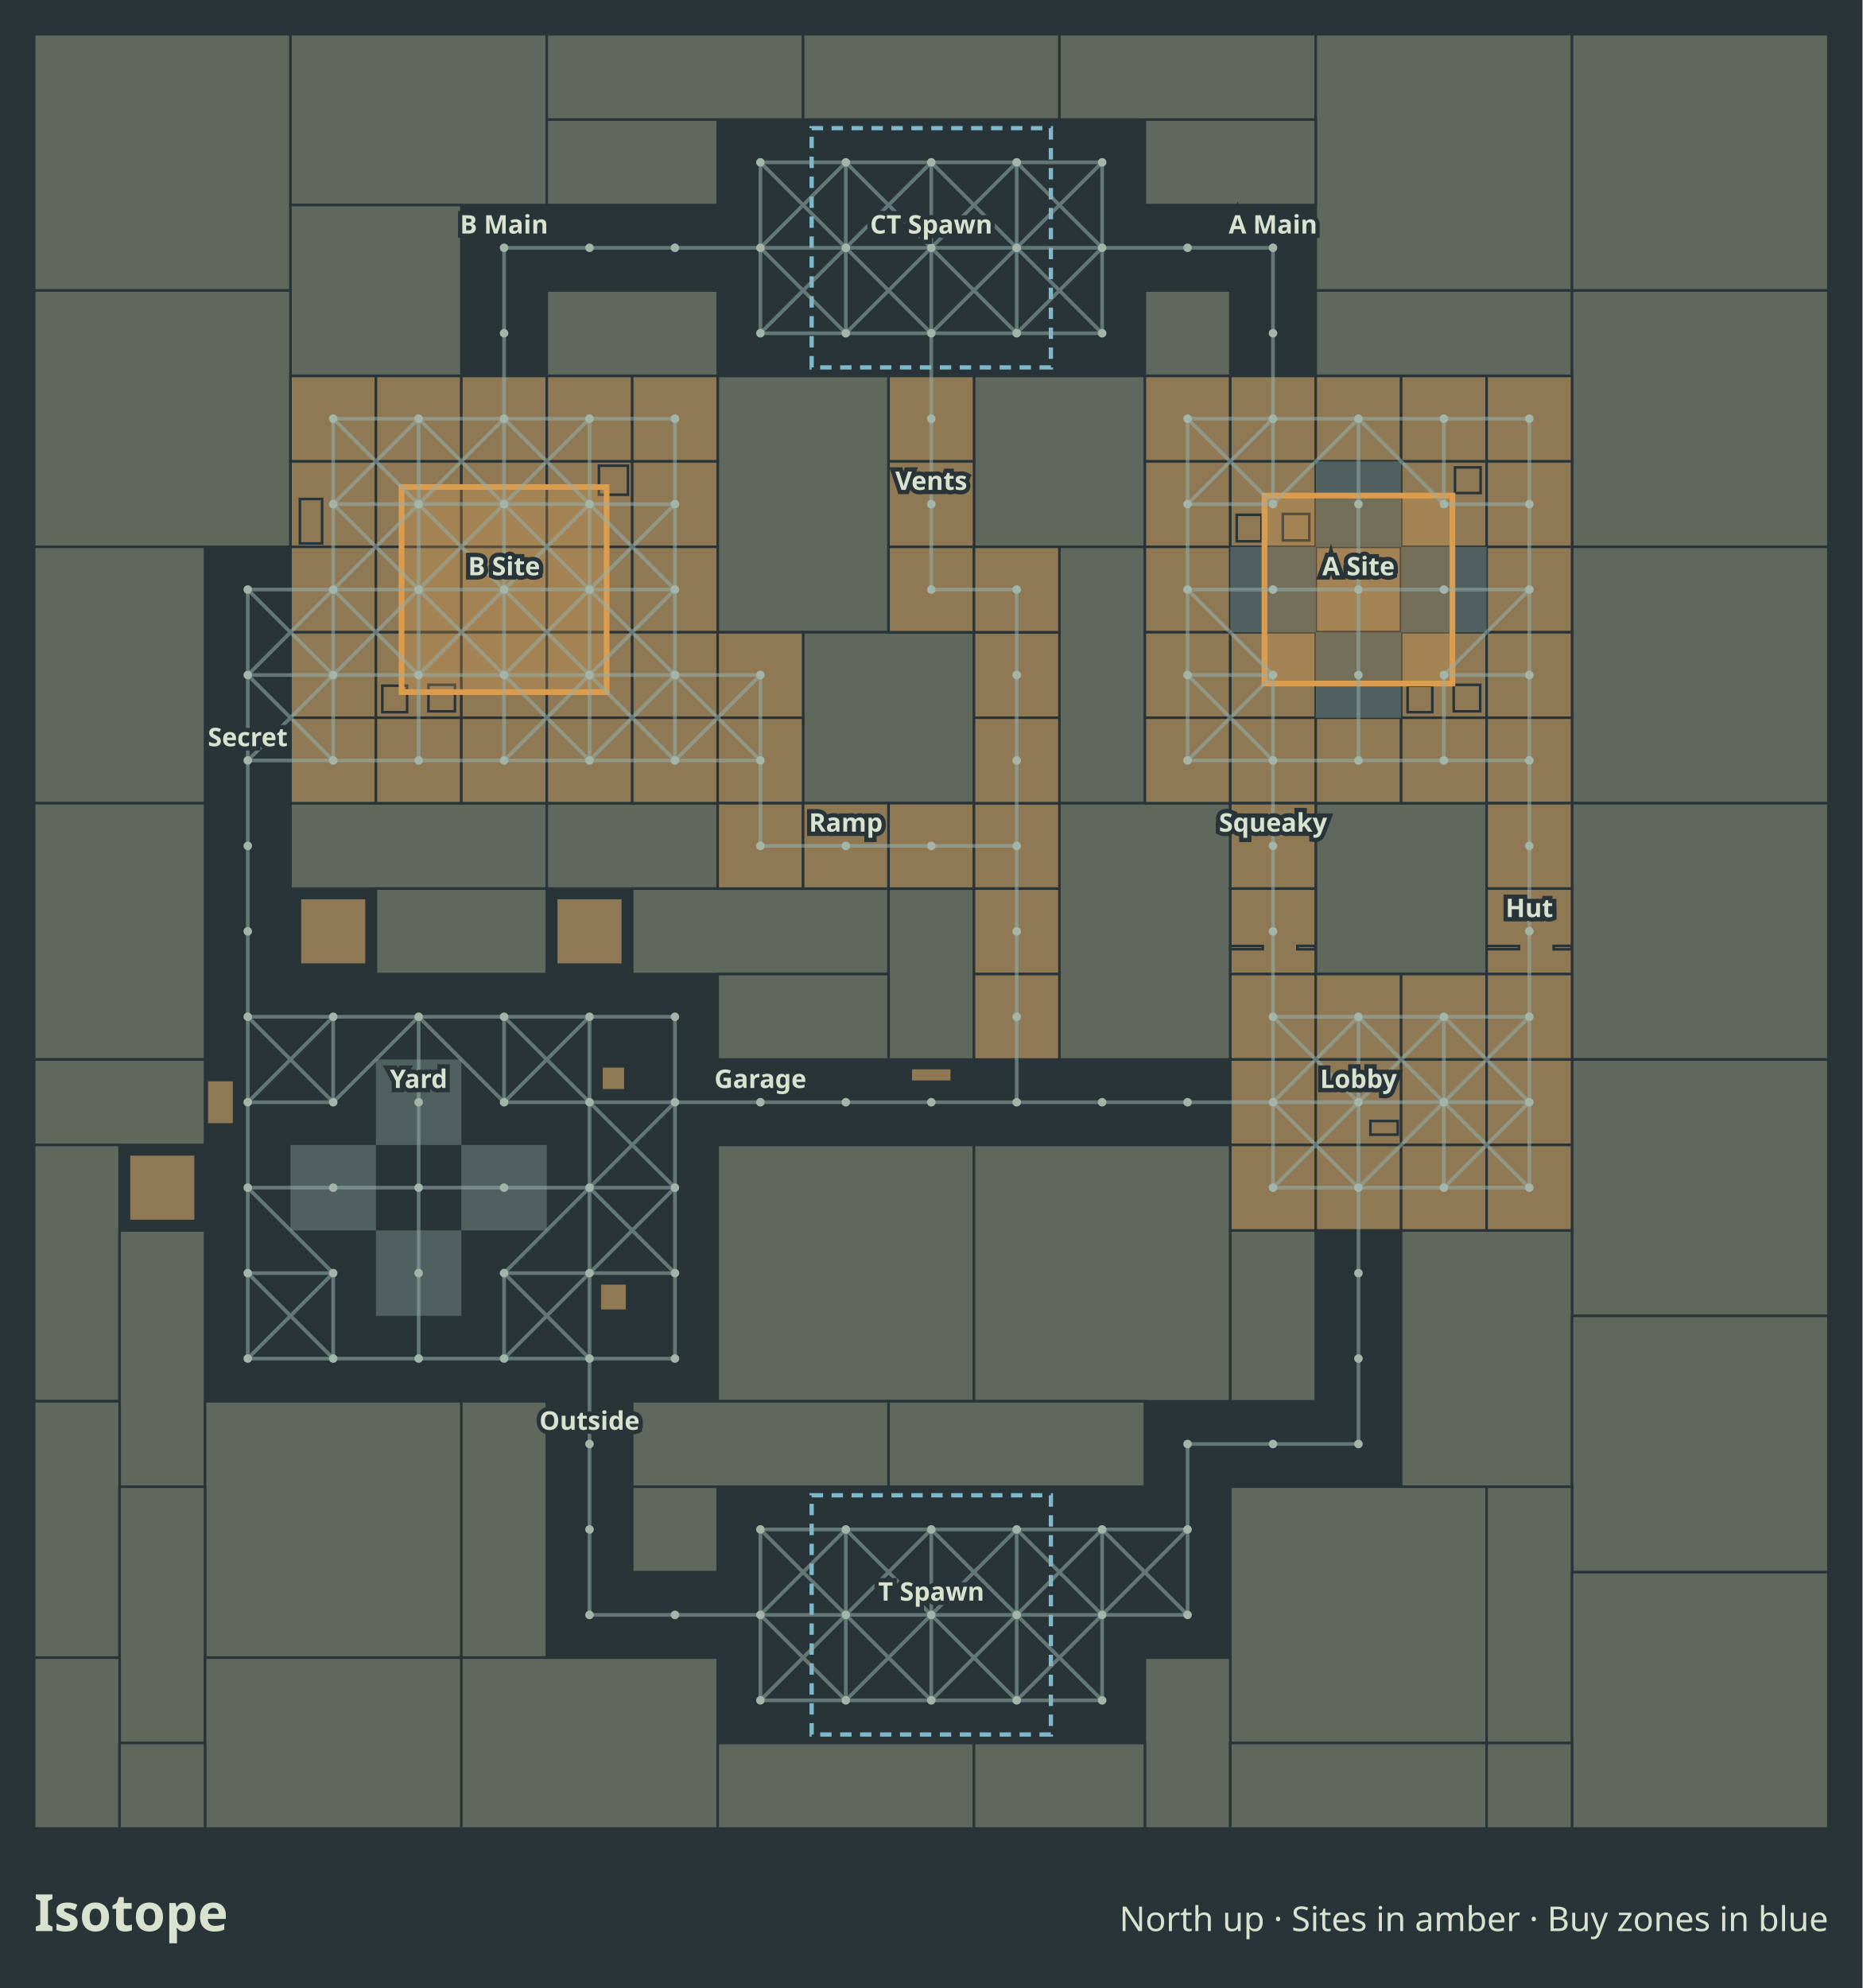
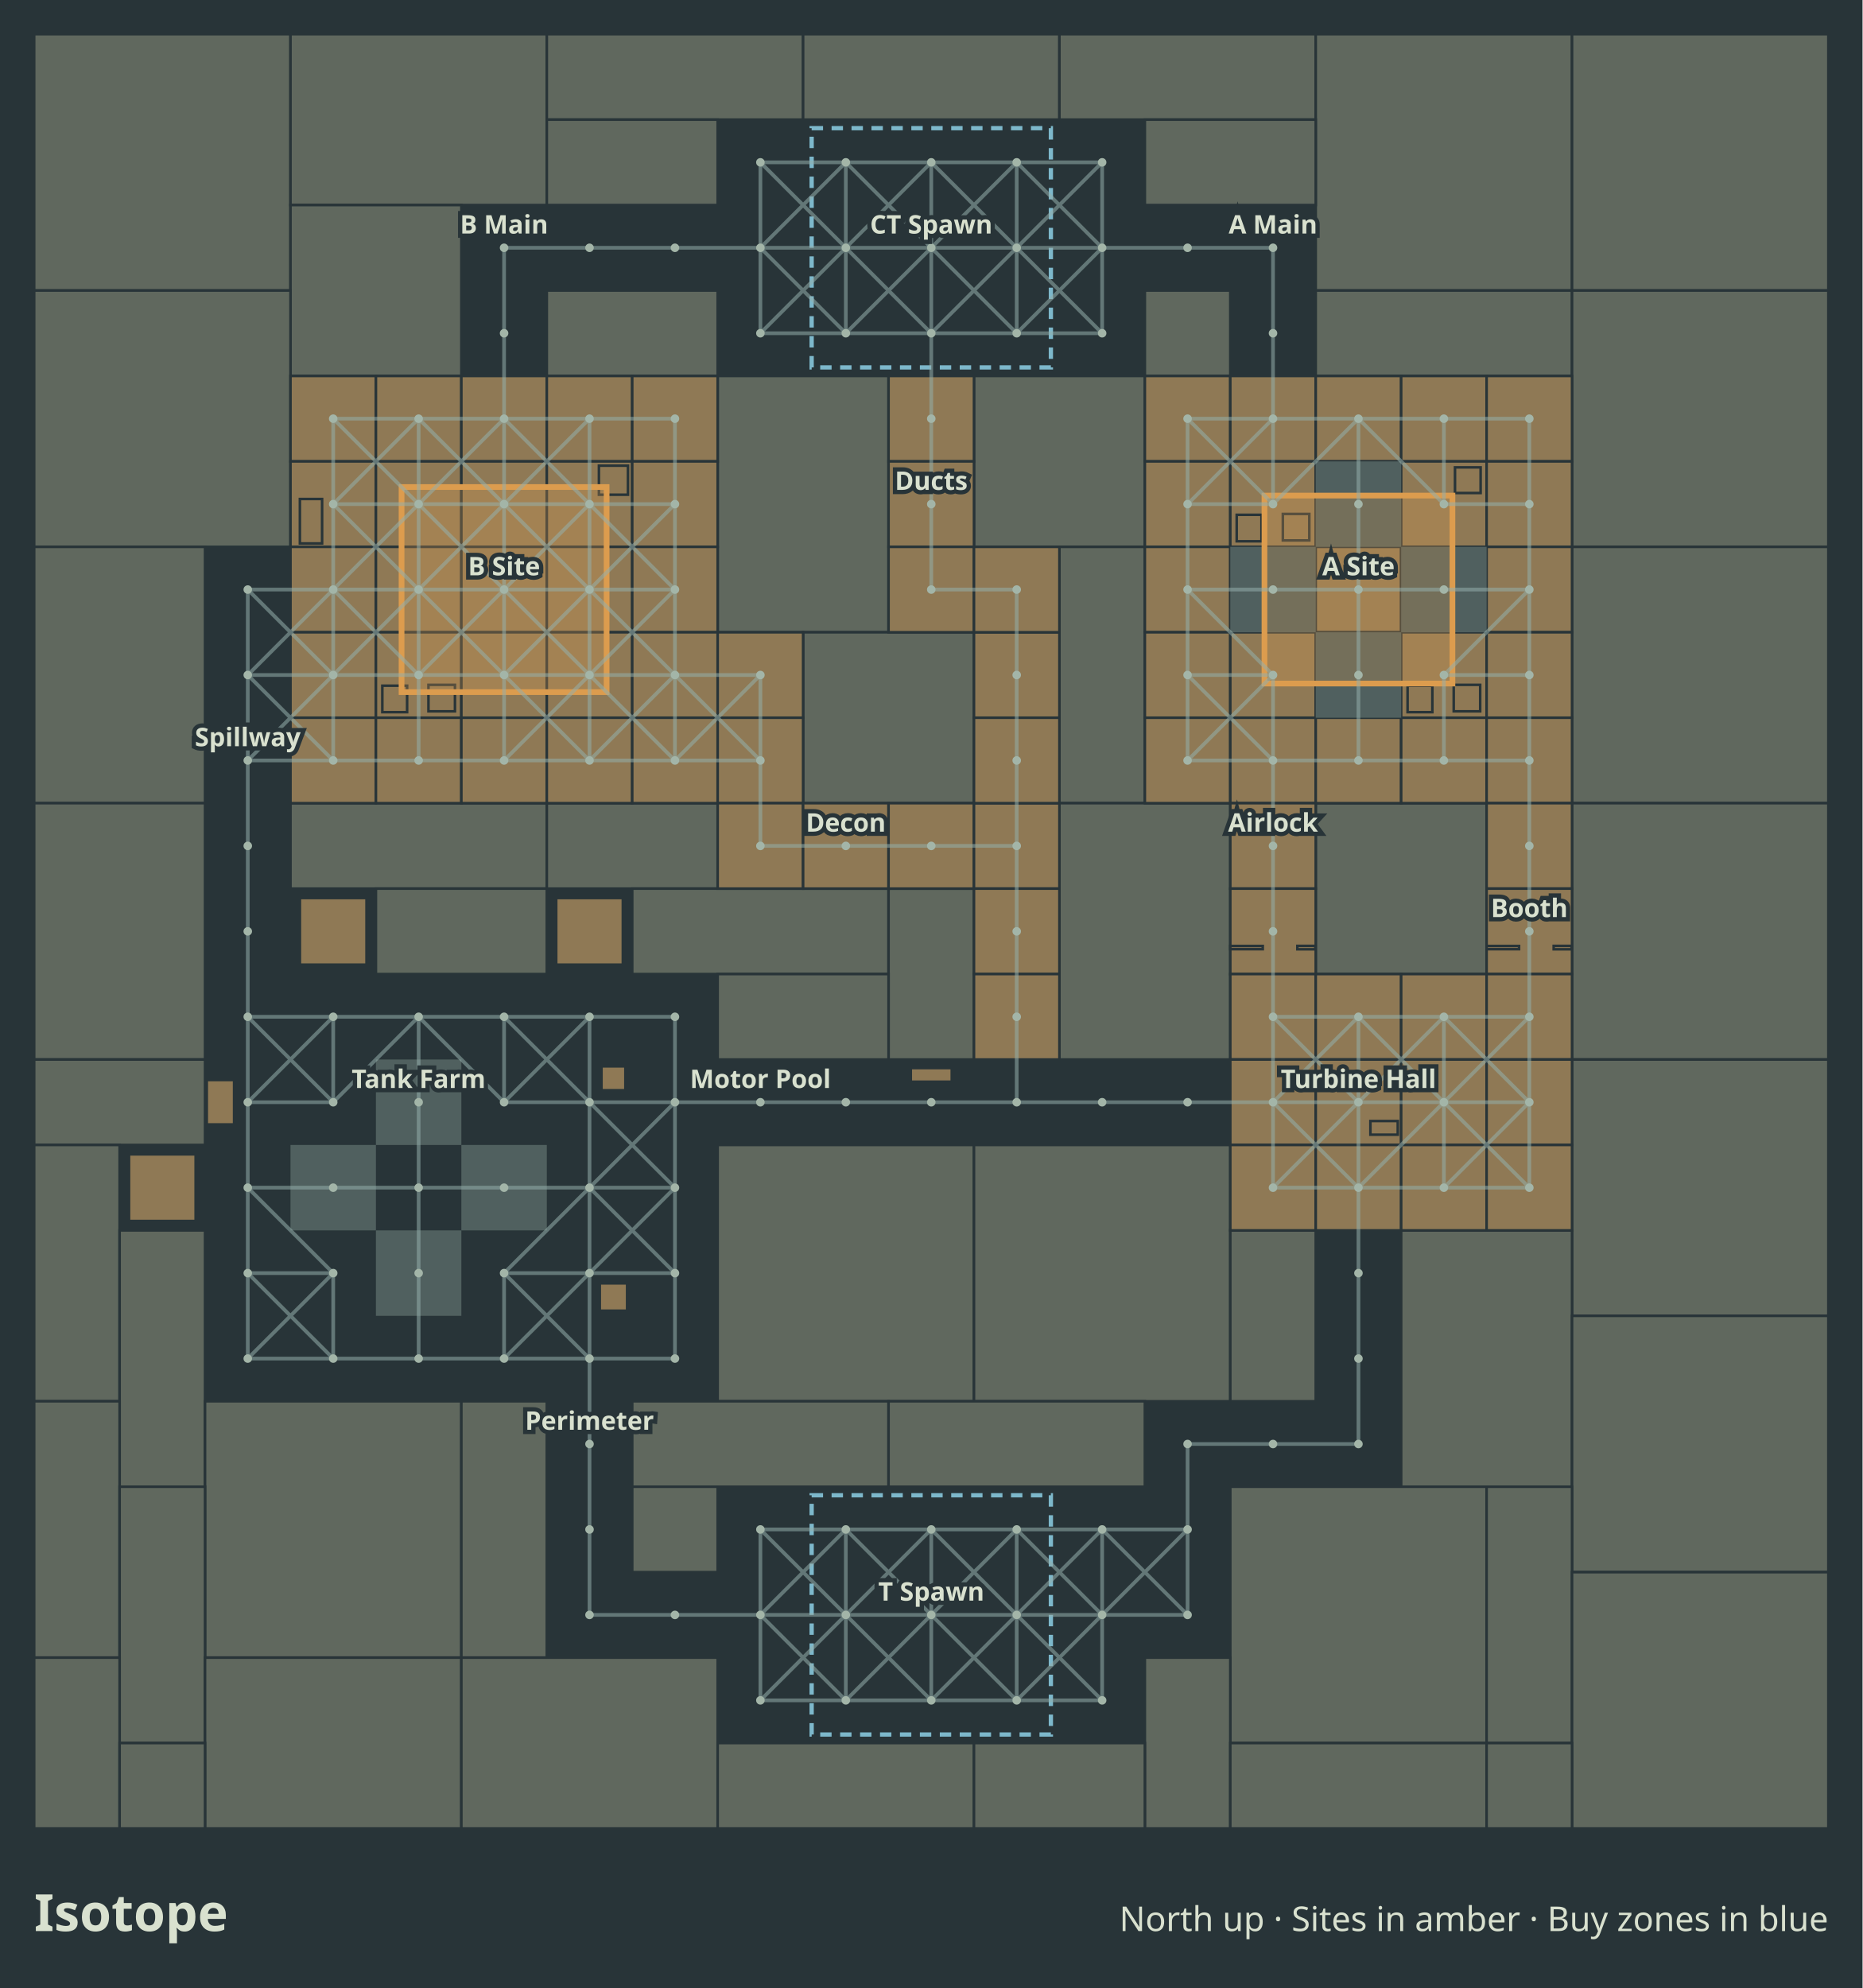
<svg xmlns="http://www.w3.org/2000/svg" viewBox="0 0 654 698" role="img" aria-labelledby="title">
  <rect width="100%" height="100%" fill="#283438" />
  <rect x="12" y="12" width="90" height="90" fill="#60685e" stroke="#283438" stroke-width=".9" />
  <rect x="102" y="12" width="90" height="60" fill="#60685e" stroke="#283438" stroke-width=".9" />
  <rect x="192" y="12" width="90" height="30" fill="#60685e" stroke="#283438" stroke-width=".9" />
  <rect x="282" y="12" width="90" height="30" fill="#60685e" stroke="#283438" stroke-width=".9" />
  <rect x="372" y="12" width="90" height="30" fill="#60685e" stroke="#283438" stroke-width=".9" />
  <rect x="462" y="12" width="90" height="90" fill="#60685e" stroke="#283438" stroke-width=".9" />
  <rect x="552" y="12" width="90" height="90" fill="#60685e" stroke="#283438" stroke-width=".9" />
  <rect x="192" y="42" width="60" height="30" fill="#60685e" stroke="#283438" stroke-width=".9" />
  <rect x="402" y="42" width="60" height="30" fill="#60685e" stroke="#283438" stroke-width=".9" />
  <rect x="102" y="72" width="60" height="60" fill="#60685e" stroke="#283438" stroke-width=".9" />
  <rect x="12" y="102" width="90" height="90" fill="#60685e" stroke="#283438" stroke-width=".9" />
  <rect x="192" y="102" width="60" height="30" fill="#60685e" stroke="#283438" stroke-width=".9" />
  <rect x="402" y="102" width="30" height="30" fill="#60685e" stroke="#283438" stroke-width=".9" />
  <rect x="462" y="102" width="90" height="30" fill="#60685e" stroke="#283438" stroke-width=".9" />
  <rect x="552" y="102" width="90" height="90" fill="#60685e" stroke="#283438" stroke-width=".9" />
  <rect x="252" y="132" width="60" height="90" fill="#60685e" stroke="#283438" stroke-width=".9" />
  <rect x="342" y="132" width="60" height="60" fill="#60685e" stroke="#283438" stroke-width=".9" />
  <rect x="12" y="192" width="60" height="90" fill="#60685e" stroke="#283438" stroke-width=".9" />
  <rect x="372" y="192" width="30" height="90" fill="#60685e" stroke="#283438" stroke-width=".9" />
  <rect x="552" y="192" width="90" height="90" fill="#60685e" stroke="#283438" stroke-width=".9" />
  <rect x="282" y="222" width="60" height="60" fill="#60685e" stroke="#283438" stroke-width=".9" />
  <rect x="12" y="282" width="60" height="90" fill="#60685e" stroke="#283438" stroke-width=".9" />
  <rect x="102" y="282" width="90" height="30" fill="#60685e" stroke="#283438" stroke-width=".9" />
  <rect x="192" y="282" width="60" height="30" fill="#60685e" stroke="#283438" stroke-width=".9" />
  <rect x="372" y="282" width="60" height="90" fill="#60685e" stroke="#283438" stroke-width=".9" />
  <rect x="462" y="282" width="60" height="60" fill="#60685e" stroke="#283438" stroke-width=".9" />
  <rect x="552" y="282" width="90" height="90" fill="#60685e" stroke="#283438" stroke-width=".9" />
  <rect x="132" y="312" width="60" height="30" fill="#60685e" stroke="#283438" stroke-width=".9" />
  <rect x="222" y="312" width="90" height="30" fill="#60685e" stroke="#283438" stroke-width=".9" />
  <rect x="312" y="312" width="30" height="60" fill="#60685e" stroke="#283438" stroke-width=".9" />
  <rect x="252" y="342" width="60" height="30" fill="#60685e" stroke="#283438" stroke-width=".9" />
  <rect x="12" y="372" width="60" height="30" fill="#60685e" stroke="#283438" stroke-width=".9" />
  <rect x="552" y="372" width="90" height="90" fill="#60685e" stroke="#283438" stroke-width=".9" />
  <rect x="12" y="402" width="30" height="90" fill="#60685e" stroke="#283438" stroke-width=".9" />
  <rect x="252" y="402" width="90" height="90" fill="#60685e" stroke="#283438" stroke-width=".9" />
  <rect x="342" y="402" width="90" height="90" fill="#60685e" stroke="#283438" stroke-width=".9" />
  <rect x="42" y="432" width="30" height="90" fill="#60685e" stroke="#283438" stroke-width=".9" />
  <rect x="432" y="432" width="30" height="60" fill="#60685e" stroke="#283438" stroke-width=".9" />
  <rect x="492" y="432" width="60" height="90" fill="#60685e" stroke="#283438" stroke-width=".9" />
  <rect x="552" y="462" width="90" height="90" fill="#60685e" stroke="#283438" stroke-width=".9" />
  <rect x="12" y="492" width="30" height="90" fill="#60685e" stroke="#283438" stroke-width=".9" />
  <rect x="72" y="492" width="90" height="90" fill="#60685e" stroke="#283438" stroke-width=".9" />
  <rect x="162" y="492" width="30" height="90" fill="#60685e" stroke="#283438" stroke-width=".9" />
  <rect x="222" y="492" width="90" height="30" fill="#60685e" stroke="#283438" stroke-width=".9" />
  <rect x="312" y="492" width="90" height="30" fill="#60685e" stroke="#283438" stroke-width=".9" />
  <rect x="42" y="522" width="30" height="90" fill="#60685e" stroke="#283438" stroke-width=".9" />
  <rect x="222" y="522" width="30" height="30" fill="#60685e" stroke="#283438" stroke-width=".9" />
  <rect x="432" y="522" width="90" height="90" fill="#60685e" stroke="#283438" stroke-width=".9" />
  <rect x="522" y="522" width="30" height="90" fill="#60685e" stroke="#283438" stroke-width=".9" />
  <rect x="552" y="552" width="90" height="90" fill="#60685e" stroke="#283438" stroke-width=".9" />
  <rect x="12" y="582" width="30" height="60" fill="#60685e" stroke="#283438" stroke-width=".9" />
  <rect x="72" y="582" width="90" height="60" fill="#60685e" stroke="#283438" stroke-width=".9" />
  <rect x="162" y="582" width="90" height="60" fill="#60685e" stroke="#283438" stroke-width=".9" />
  <rect x="402" y="582" width="30" height="60" fill="#60685e" stroke="#283438" stroke-width=".9" />
  <rect x="42" y="612" width="30" height="30" fill="#60685e" stroke="#283438" stroke-width=".9" />
  <rect x="252" y="612" width="90" height="30" fill="#60685e" stroke="#283438" stroke-width=".9" />
  <rect x="342" y="612" width="60" height="30" fill="#60685e" stroke="#283438" stroke-width=".9" />
  <rect x="432" y="612" width="90" height="30" fill="#60685e" stroke="#283438" stroke-width=".9" />
  <rect x="522" y="612" width="30" height="30" fill="#60685e" stroke="#283438" stroke-width=".9" />
  <rect x="402" y="132" width="30" height="30" fill="#8f7955" stroke="#283438" stroke-width=".9" />
  <rect x="432" y="132" width="30" height="30" fill="#8f7955" stroke="#283438" stroke-width=".9" />
  <rect x="462" y="132" width="30" height="30" fill="#8f7955" stroke="#283438" stroke-width=".9" />
  <rect x="492" y="132" width="30" height="30" fill="#8f7955" stroke="#283438" stroke-width=".9" />
  <rect x="522" y="132" width="30" height="30" fill="#8f7955" stroke="#283438" stroke-width=".9" />
  <rect x="402" y="162" width="30" height="30" fill="#8f7955" stroke="#283438" stroke-width=".9" />
  <rect x="432" y="162" width="30" height="30" fill="#8f7955" stroke="#283438" stroke-width=".9" />
  <rect x="462" y="162" width="30" height="30" fill="#8f7955" stroke="#283438" stroke-width=".9" />
  <rect x="492" y="162" width="30" height="30" fill="#8f7955" stroke="#283438" stroke-width=".9" />
  <rect x="522" y="162" width="30" height="30" fill="#8f7955" stroke="#283438" stroke-width=".9" />
  <rect x="402" y="192" width="30" height="30" fill="#8f7955" stroke="#283438" stroke-width=".9" />
  <rect x="432" y="192" width="30" height="30" fill="#8f7955" stroke="#283438" stroke-width=".9" />
  <rect x="462" y="192" width="30" height="30" fill="#8f7955" stroke="#283438" stroke-width=".9" />
  <rect x="492" y="192" width="30" height="30" fill="#8f7955" stroke="#283438" stroke-width=".9" />
  <rect x="522" y="192" width="30" height="30" fill="#8f7955" stroke="#283438" stroke-width=".9" />
  <rect x="402" y="222" width="30" height="30" fill="#8f7955" stroke="#283438" stroke-width=".9" />
  <rect x="432" y="222" width="30" height="30" fill="#8f7955" stroke="#283438" stroke-width=".9" />
  <rect x="462" y="222" width="30" height="30" fill="#8f7955" stroke="#283438" stroke-width=".9" />
  <rect x="492" y="222" width="30" height="30" fill="#8f7955" stroke="#283438" stroke-width=".9" />
  <rect x="522" y="222" width="30" height="30" fill="#8f7955" stroke="#283438" stroke-width=".9" />
  <rect x="402" y="252" width="30" height="30" fill="#8f7955" stroke="#283438" stroke-width=".9" />
  <rect x="432" y="252" width="30" height="30" fill="#8f7955" stroke="#283438" stroke-width=".9" />
  <rect x="462" y="252" width="30" height="30" fill="#8f7955" stroke="#283438" stroke-width=".9" />
  <rect x="492" y="252" width="30" height="30" fill="#8f7955" stroke="#283438" stroke-width=".9" />
  <rect x="522" y="252" width="30" height="30" fill="#8f7955" stroke="#283438" stroke-width=".9" />
  <rect x="102" y="132" width="30" height="30" fill="#8f7955" stroke="#283438" stroke-width=".9" />
  <rect x="132" y="132" width="30" height="30" fill="#8f7955" stroke="#283438" stroke-width=".9" />
  <rect x="162" y="132" width="30" height="30" fill="#8f7955" stroke="#283438" stroke-width=".9" />
  <rect x="192" y="132" width="30" height="30" fill="#8f7955" stroke="#283438" stroke-width=".9" />
  <rect x="222" y="132" width="30" height="30" fill="#8f7955" stroke="#283438" stroke-width=".9" />
  <rect x="102" y="162" width="30" height="30" fill="#8f7955" stroke="#283438" stroke-width=".9" />
  <rect x="132" y="162" width="30" height="30" fill="#8f7955" stroke="#283438" stroke-width=".9" />
  <rect x="162" y="162" width="30" height="30" fill="#8f7955" stroke="#283438" stroke-width=".9" />
  <rect x="192" y="162" width="30" height="30" fill="#8f7955" stroke="#283438" stroke-width=".9" />
  <rect x="222" y="162" width="30" height="30" fill="#8f7955" stroke="#283438" stroke-width=".9" />
  <rect x="102" y="192" width="30" height="30" fill="#8f7955" stroke="#283438" stroke-width=".9" />
  <rect x="132" y="192" width="30" height="30" fill="#8f7955" stroke="#283438" stroke-width=".9" />
  <rect x="162" y="192" width="30" height="30" fill="#8f7955" stroke="#283438" stroke-width=".9" />
  <rect x="192" y="192" width="30" height="30" fill="#8f7955" stroke="#283438" stroke-width=".9" />
  <rect x="222" y="192" width="30" height="30" fill="#8f7955" stroke="#283438" stroke-width=".9" />
  <rect x="102" y="222" width="30" height="30" fill="#8f7955" stroke="#283438" stroke-width=".9" />
  <rect x="132" y="222" width="30" height="30" fill="#8f7955" stroke="#283438" stroke-width=".9" />
  <rect x="162" y="222" width="30" height="30" fill="#8f7955" stroke="#283438" stroke-width=".9" />
  <rect x="192" y="222" width="30" height="30" fill="#8f7955" stroke="#283438" stroke-width=".9" />
  <rect x="222" y="222" width="30" height="30" fill="#8f7955" stroke="#283438" stroke-width=".9" />
  <rect x="102" y="252" width="30" height="30" fill="#8f7955" stroke="#283438" stroke-width=".9" />
  <rect x="132" y="252" width="30" height="30" fill="#8f7955" stroke="#283438" stroke-width=".9" />
  <rect x="162" y="252" width="30" height="30" fill="#8f7955" stroke="#283438" stroke-width=".9" />
  <rect x="192" y="252" width="30" height="30" fill="#8f7955" stroke="#283438" stroke-width=".9" />
  <rect x="222" y="252" width="30" height="30" fill="#8f7955" stroke="#283438" stroke-width=".9" />
  <rect x="432" y="282" width="30" height="30" fill="#8f7955" stroke="#283438" stroke-width=".9" />
  <rect x="522" y="282" width="30" height="30" fill="#8f7955" stroke="#283438" stroke-width=".9" />
  <rect x="432" y="312" width="30" height="30" fill="#8f7955" stroke="#283438" stroke-width=".9" />
  <rect x="522" y="312" width="30" height="30" fill="#8f7955" stroke="#283438" stroke-width=".9" />
  <rect x="432" y="342" width="30" height="30" fill="#8f7955" stroke="#283438" stroke-width=".9" />
  <rect x="462" y="342" width="30" height="30" fill="#8f7955" stroke="#283438" stroke-width=".9" />
  <rect x="492" y="342" width="30" height="30" fill="#8f7955" stroke="#283438" stroke-width=".9" />
  <rect x="522" y="342" width="30" height="30" fill="#8f7955" stroke="#283438" stroke-width=".9" />
  <rect x="432" y="372" width="30" height="30" fill="#8f7955" stroke="#283438" stroke-width=".9" />
  <rect x="462" y="372" width="30" height="30" fill="#8f7955" stroke="#283438" stroke-width=".9" />
  <rect x="492" y="372" width="30" height="30" fill="#8f7955" stroke="#283438" stroke-width=".9" />
  <rect x="522" y="372" width="30" height="30" fill="#8f7955" stroke="#283438" stroke-width=".9" />
  <rect x="432" y="402" width="30" height="30" fill="#8f7955" stroke="#283438" stroke-width=".9" />
  <rect x="462" y="402" width="30" height="30" fill="#8f7955" stroke="#283438" stroke-width=".9" />
  <rect x="492" y="402" width="30" height="30" fill="#8f7955" stroke="#283438" stroke-width=".9" />
  <rect x="522" y="402" width="30" height="30" fill="#8f7955" stroke="#283438" stroke-width=".9" />
  <rect x="252" y="222" width="30" height="30" fill="#8f7955" stroke="#283438" stroke-width=".9" />
  <rect x="252" y="252" width="30" height="30" fill="#8f7955" stroke="#283438" stroke-width=".9" />
  <rect x="252" y="282" width="30" height="30" fill="#8f7955" stroke="#283438" stroke-width=".9" />
  <rect x="282" y="282" width="30" height="30" fill="#8f7955" stroke="#283438" stroke-width=".9" />
  <rect x="312" y="282" width="30" height="30" fill="#8f7955" stroke="#283438" stroke-width=".9" />
  <rect x="342" y="282" width="30" height="30" fill="#8f7955" stroke="#283438" stroke-width=".9" />
  <rect x="342" y="312" width="30" height="30" fill="#8f7955" stroke="#283438" stroke-width=".9" />
  <rect x="342" y="342" width="30" height="30" fill="#8f7955" stroke="#283438" stroke-width=".9" />
  <rect x="342" y="222" width="30" height="30" fill="#8f7955" stroke="#283438" stroke-width=".9" />
  <rect x="342" y="252" width="30" height="30" fill="#8f7955" stroke="#283438" stroke-width=".9" />
  <rect x="312" y="132" width="30" height="30" fill="#8f7955" stroke="#283438" stroke-width=".9" />
  <rect x="312" y="162" width="30" height="30" fill="#8f7955" stroke="#283438" stroke-width=".9" />
  <rect x="312" y="192" width="30" height="30" fill="#8f7955" stroke="#283438" stroke-width=".9" />
  <rect x="342" y="192" width="30" height="30" fill="#8f7955" stroke="#283438" stroke-width=".9" />
  <rect x="105.3" y="315.3" width="23.4" height="23.4" fill="#8f7955" stroke="#283438" stroke-width=".9" />
  <rect x="195.3" y="315.3" width="23.4" height="23.4" fill="#8f7955" stroke="#283438" stroke-width=".9" />
  <rect x="45.3" y="405.3" width="23.4" height="23.4" fill="#8f7955" stroke="#283438" stroke-width=".9" />
  <rect x="210.6" y="450.6" width="9.6" height="9.6" fill="#8f7955" stroke="#283438" stroke-width=".9" />
  <rect x="72.6" y="379.2" width="9.6" height="15.6" fill="#8f7955" stroke="#283438" stroke-width=".9" />
  <rect x="211.2" y="374.4" width="8.4" height="8.4" fill="#8f7955" stroke="#283438" stroke-width=".9" />
  <rect x="450.45" y="180.45" width="9.3" height="9.3" fill="#8f7955" stroke="#283438" stroke-width=".9" />
  <rect x="434.25" y="180.75" width="8.7" height="9.3" fill="#8f7955" stroke="#283438" stroke-width=".9" />
  <rect x="510.45" y="240.45" width="9.3" height="9.3" fill="#8f7955" stroke="#283438" stroke-width=".9" />
  <rect x="494.25" y="240.75" width="8.7" height="9.3" fill="#8f7955" stroke="#283438" stroke-width=".9" />
  <rect x="510.9" y="164.1" width="9" height="9" fill="#8f7955" stroke="#283438" stroke-width=".9" />
  <rect x="150.45" y="240.45" width="9.3" height="9.3" fill="#8f7955" stroke="#283438" stroke-width=".9" />
  <rect x="134.25" y="240.75" width="8.7" height="9.3" fill="#8f7955" stroke="#283438" stroke-width=".9" />
  <rect x="210.3" y="163.5" width="10.2" height="10.2" fill="#8f7955" stroke="#283438" stroke-width=".9" />
  <rect x="105.3" y="175.2" width="7.8" height="15.6" fill="#8f7955" stroke="#283438" stroke-width=".9" />
  <rect x="481.2" y="393.6" width="9.6" height="4.8" fill="#8f7955" stroke="#283438" stroke-width=".9" />
  <rect x="319.8" y="375" width="14.4" height="4.8" fill="#8f7955" stroke="#283438" stroke-width=".9" />
  <rect x="432" y="332.13" width="11.4" height="1.14" fill="#8f7955" stroke="#283438" stroke-width=".9" />
  <rect x="455.55" y="332.1" width="6.3" height="1.2" fill="#8f7955" stroke="#283438" stroke-width=".9" />
  <rect x="522" y="332.13" width="11.4" height="1.14" fill="#8f7955" stroke="#283438" stroke-width=".9" />
  <rect x="545.55" y="332.1" width="6.3" height="1.2" fill="#8f7955" stroke="#283438" stroke-width=".9" />
  <rect x="462" y="222" width="30" height="30" fill="#50605f" />
  <rect x="462" y="162" width="30" height="30" fill="#50605f" />
  <rect x="492" y="192" width="30" height="30" fill="#50605f" />
  <rect x="432" y="192" width="30" height="30" fill="#50605f" />
  <rect x="132" y="432" width="30" height="30" fill="#50605f" />
  <rect x="132" y="372" width="30" height="30" fill="#50605f" />
  <rect x="162" y="402" width="30" height="30" fill="#50605f" />
  <rect x="102" y="402" width="30" height="30" fill="#50605f" />
  <rect x="444" y="174" width="66" height="66" fill="#dc9c4e" fill-opacity=".26" stroke="#dc9c4e" stroke-width="2" />
  <rect x="141" y="171" width="72" height="72" fill="#dc9c4e" fill-opacity=".26" stroke="#dc9c4e" stroke-width="2" />
  <rect x="285" y="45" width="84" height="84" fill="none" stroke="#7db8cb" stroke-width="1.5" stroke-dasharray="4 3" />
  <rect x="285" y="525" width="84" height="84" fill="none" stroke="#7db8cb" stroke-width="1.5" stroke-dasharray="4 3" />
  <path d="M267 57L297 57M267 57L267 87M267 57L297 87M297 57L327 57M297 57L297 87M297 57L267 87M297 57L327 87M327 57L357 57M327 57L327 87M327 57L297 87M327 57L357 87M357 57L387 57M357 57L357 87M357 57L327 87M357 57L387 87M387 57L387 87M387 57L357 87M177 87L207 87M177 87L177 117M207 87L237 87M237 87L267 87M267 87L297 87M267 87L267 117M267 87L297 117M297 87L327 87M297 87L297 117M297 87L267 117M297 87L327 117M327 87L357 87M327 87L327 117M327 87L297 117M327 87L357 117M357 87L387 87M357 87L357 117M357 87L327 117M357 87L387 117M387 87L417 87M387 87L387 117M387 87L357 117M417 87L447 87M447 87L447 117M177 117L177 147M267 117L297 117M297 117L327 117M327 117L357 117M327 117L327 147M357 117L387 117M447 117L447 147M117 147L147 147M117 147L117 177M117 147L147 177M147 147L177 147M147 147L147 177M147 147L117 177M147 147L177 177M177 147L207 147M177 147L177 177M177 147L147 177M177 147L207 177M207 147L237 147M207 147L207 177M207 147L177 177M237 147L237 177M327 147L327 177M417 147L447 147M417 147L417 177M417 147L447 177M447 147L477 147M447 147L447 177M447 147L417 177M477 147L507 147M477 147L477 177M477 147L447 177M477 147L507 177M507 147L537 147M507 147L507 177M537 147L537 177M117 177L147 177M117 177L117 207M117 177L147 207M147 177L177 177M147 177L147 207M147 177L117 207M147 177L177 207M177 177L207 177M177 177L177 207M177 177L147 207M177 177L207 207M207 177L237 177M207 177L207 207M207 177L177 207M207 177L237 207M237 177L237 207M237 177L207 207M327 177L327 207M417 177L447 177M417 177L417 207M477 177L477 207M507 177L537 177M537 177L537 207M87 207L117 207M87 207L87 237M87 207L117 237M117 207L147 207M117 207L117 237M117 207L87 237M117 207L147 237M147 207L177 207M147 207L147 237M147 207L117 237M147 207L177 237M177 207L207 207M177 207L177 237M177 207L147 237M177 207L207 237M207 207L237 207M207 207L207 237M207 207L177 237M207 207L237 237M237 207L237 237M237 207L207 237M327 207L357 207M357 207L357 237M417 207L447 207M417 207L417 237M417 207L447 237M447 207L477 207M477 207L507 207M477 207L477 237M507 207L537 207M537 207L537 237M537 207L507 237M87 237L117 237M87 237L87 267M87 237L117 267M117 237L147 237M117 237L117 267M117 237L87 267M147 237L177 237M147 237L147 267M177 237L207 237M177 237L177 267M177 237L207 267M207 237L237 237M207 237L207 267M207 237L177 267M207 237L237 267M237 237L267 237M237 237L237 267M237 237L207 267M237 237L267 267M267 237L267 267M267 237L237 267M357 237L357 267M417 237L447 237M417 237L417 267M417 237L447 267M447 237L447 267M447 237L417 267M477 237L477 267M507 237L537 237M507 237L507 267M537 237L537 267M87 267L117 267M87 267L87 297M117 267L147 267M147 267L177 267M177 267L207 267M207 267L237 267M237 267L267 267M267 267L267 297M357 267L357 297M417 267L447 267M447 267L477 267M447 267L447 297M477 267L507 267M507 267L537 267M537 267L537 297M87 297L87 327M267 297L297 297M297 297L327 297M327 297L357 297M357 297L357 327M447 297L447 327M537 297L537 327M87 327L87 357M357 327L357 357M447 327L447 357M537 327L537 357M87 357L117 357M87 357L87 387M87 357L117 387M117 357L147 357M117 357L117 387M117 357L87 387M147 357L177 357M147 357L147 387M147 357L117 387M147 357L177 387M177 357L207 357M177 357L177 387M177 357L207 387M207 357L237 357M207 357L207 387M207 357L177 387M237 357L237 387M357 357L357 387M447 357L477 357M447 357L447 387M447 357L477 387M477 357L507 357M477 357L477 387M477 357L447 387M477 357L507 387M507 357L537 357M507 357L507 387M507 357L477 387M507 357L537 387M537 357L537 387M537 357L507 387M87 387L117 387M87 387L87 417M147 387L147 417M177 387L207 387M207 387L237 387M207 387L207 417M207 387L237 417M237 387L267 387M237 387L237 417M237 387L207 417M267 387L297 387M297 387L327 387M327 387L357 387M357 387L387 387M387 387L417 387M417 387L447 387M447 387L477 387M447 387L447 417M447 387L477 417M477 387L507 387M477 387L477 417M477 387L447 417M507 387L537 387M507 387L507 417M507 387L477 417M507 387L537 417M537 387L537 417M537 387L507 417M87 417L117 417M87 417L87 447M87 417L117 447M117 417L147 417M147 417L177 417M147 417L147 447M177 417L207 417M207 417L237 417M207 417L207 447M207 417L177 447M207 417L237 447M237 417L237 447M237 417L207 447M447 417L477 417M477 417L507 417M477 417L477 447M507 417L537 417M87 447L117 447M87 447L87 477M87 447L117 477M117 447L117 477M117 447L87 477M147 447L147 477M177 447L207 447M177 447L177 477M177 447L207 477M207 447L237 447M207 447L207 477M207 447L177 477M237 447L237 477M477 447L477 477M87 477L117 477M117 477L147 477M147 477L177 477M177 477L207 477M207 477L237 477M207 477L207 507M477 477L477 507M207 507L207 537M417 507L447 507M417 507L417 537M447 507L477 507M207 537L207 567M267 537L297 537M267 537L267 567M267 537L297 567M297 537L327 537M297 537L297 567M297 537L267 567M297 537L327 567M327 537L357 537M327 537L327 567M327 537L297 567M327 537L357 567M357 537L387 537M357 537L357 567M357 537L327 567M357 537L387 567M387 537L417 537M387 537L387 567M387 537L357 567M387 537L417 567M417 537L417 567M417 537L387 567M207 567L237 567M237 567L267 567M267 567L297 567M267 567L267 597M267 567L297 597M297 567L327 567M297 567L297 597M297 567L267 597M297 567L327 597M327 567L357 567M327 567L327 597M327 567L297 597M327 567L357 597M357 567L387 567M357 567L357 597M357 567L327 597M357 567L387 597M387 567L417 567M387 567L387 597M387 567L357 597M267 597L297 597M297 597L327 597M327 597L357 597M357 597L387 597" stroke="#94aeac" stroke-opacity=".55" fill="none" stroke-width="1.3" />
  <circle cx="267" cy="57" r="1.5" fill="#a3b5a8" />
  <circle cx="297" cy="57" r="1.5" fill="#a3b5a8" />
  <circle cx="327" cy="57" r="1.5" fill="#a3b5a8" />
  <circle cx="357" cy="57" r="1.5" fill="#a3b5a8" />
  <circle cx="387" cy="57" r="1.5" fill="#a3b5a8" />
  <circle cx="177" cy="87" r="1.5" fill="#a3b5a8" />
  <circle cx="207" cy="87" r="1.5" fill="#a3b5a8" />
  <circle cx="237" cy="87" r="1.5" fill="#a3b5a8" />
  <circle cx="267" cy="87" r="1.5" fill="#a3b5a8" />
  <circle cx="297" cy="87" r="1.5" fill="#a3b5a8" />
  <circle cx="327" cy="87" r="1.5" fill="#a3b5a8" />
  <circle cx="357" cy="87" r="1.5" fill="#a3b5a8" />
  <circle cx="387" cy="87" r="1.5" fill="#a3b5a8" />
  <circle cx="417" cy="87" r="1.5" fill="#a3b5a8" />
  <circle cx="447" cy="87" r="1.5" fill="#a3b5a8" />
  <circle cx="177" cy="117" r="1.5" fill="#a3b5a8" />
  <circle cx="267" cy="117" r="1.5" fill="#a3b5a8" />
  <circle cx="297" cy="117" r="1.5" fill="#a3b5a8" />
  <circle cx="327" cy="117" r="1.5" fill="#a3b5a8" />
  <circle cx="357" cy="117" r="1.5" fill="#a3b5a8" />
  <circle cx="387" cy="117" r="1.5" fill="#a3b5a8" />
  <circle cx="447" cy="117" r="1.5" fill="#a3b5a8" />
  <circle cx="117" cy="147" r="1.5" fill="#a3b5a8" />
  <circle cx="147" cy="147" r="1.5" fill="#a3b5a8" />
  <circle cx="177" cy="147" r="1.5" fill="#a3b5a8" />
  <circle cx="207" cy="147" r="1.5" fill="#a3b5a8" />
  <circle cx="237" cy="147" r="1.5" fill="#a3b5a8" />
  <circle cx="327" cy="147" r="1.5" fill="#a3b5a8" />
  <circle cx="417" cy="147" r="1.5" fill="#a3b5a8" />
  <circle cx="447" cy="147" r="1.5" fill="#a3b5a8" />
  <circle cx="477" cy="147" r="1.5" fill="#a3b5a8" />
  <circle cx="507" cy="147" r="1.5" fill="#a3b5a8" />
  <circle cx="537" cy="147" r="1.5" fill="#a3b5a8" />
  <circle cx="117" cy="177" r="1.5" fill="#a3b5a8" />
  <circle cx="147" cy="177" r="1.5" fill="#a3b5a8" />
  <circle cx="177" cy="177" r="1.5" fill="#a3b5a8" />
  <circle cx="207" cy="177" r="1.5" fill="#a3b5a8" />
  <circle cx="237" cy="177" r="1.5" fill="#a3b5a8" />
  <circle cx="327" cy="177" r="1.5" fill="#a3b5a8" />
  <circle cx="417" cy="177" r="1.5" fill="#a3b5a8" />
  <circle cx="447" cy="177" r="1.5" fill="#a3b5a8" />
  <circle cx="477" cy="177" r="1.5" fill="#a3b5a8" />
  <circle cx="507" cy="177" r="1.5" fill="#a3b5a8" />
  <circle cx="537" cy="177" r="1.5" fill="#a3b5a8" />
  <circle cx="87" cy="207" r="1.5" fill="#a3b5a8" />
  <circle cx="117" cy="207" r="1.5" fill="#a3b5a8" />
  <circle cx="147" cy="207" r="1.5" fill="#a3b5a8" />
  <circle cx="177" cy="207" r="1.5" fill="#a3b5a8" />
  <circle cx="207" cy="207" r="1.5" fill="#a3b5a8" />
  <circle cx="237" cy="207" r="1.5" fill="#a3b5a8" />
  <circle cx="327" cy="207" r="1.5" fill="#a3b5a8" />
  <circle cx="357" cy="207" r="1.5" fill="#a3b5a8" />
  <circle cx="417" cy="207" r="1.5" fill="#a3b5a8" />
  <circle cx="447" cy="207" r="1.5" fill="#a3b5a8" />
  <circle cx="477" cy="207" r="1.5" fill="#a3b5a8" />
  <circle cx="507" cy="207" r="1.5" fill="#a3b5a8" />
  <circle cx="537" cy="207" r="1.5" fill="#a3b5a8" />
  <circle cx="87" cy="237" r="1.5" fill="#a3b5a8" />
  <circle cx="117" cy="237" r="1.5" fill="#a3b5a8" />
  <circle cx="147" cy="237" r="1.5" fill="#a3b5a8" />
  <circle cx="177" cy="237" r="1.5" fill="#a3b5a8" />
  <circle cx="207" cy="237" r="1.5" fill="#a3b5a8" />
  <circle cx="237" cy="237" r="1.5" fill="#a3b5a8" />
  <circle cx="267" cy="237" r="1.5" fill="#a3b5a8" />
  <circle cx="357" cy="237" r="1.5" fill="#a3b5a8" />
  <circle cx="417" cy="237" r="1.5" fill="#a3b5a8" />
  <circle cx="447" cy="237" r="1.5" fill="#a3b5a8" />
  <circle cx="477" cy="237" r="1.5" fill="#a3b5a8" />
  <circle cx="507" cy="237" r="1.5" fill="#a3b5a8" />
  <circle cx="537" cy="237" r="1.5" fill="#a3b5a8" />
  <circle cx="87" cy="267" r="1.5" fill="#a3b5a8" />
  <circle cx="117" cy="267" r="1.5" fill="#a3b5a8" />
  <circle cx="147" cy="267" r="1.5" fill="#a3b5a8" />
  <circle cx="177" cy="267" r="1.5" fill="#a3b5a8" />
  <circle cx="207" cy="267" r="1.5" fill="#a3b5a8" />
  <circle cx="237" cy="267" r="1.5" fill="#a3b5a8" />
  <circle cx="267" cy="267" r="1.5" fill="#a3b5a8" />
  <circle cx="357" cy="267" r="1.5" fill="#a3b5a8" />
  <circle cx="417" cy="267" r="1.5" fill="#a3b5a8" />
  <circle cx="447" cy="267" r="1.5" fill="#a3b5a8" />
  <circle cx="477" cy="267" r="1.5" fill="#a3b5a8" />
  <circle cx="507" cy="267" r="1.5" fill="#a3b5a8" />
  <circle cx="537" cy="267" r="1.5" fill="#a3b5a8" />
  <circle cx="87" cy="297" r="1.5" fill="#a3b5a8" />
  <circle cx="267" cy="297" r="1.5" fill="#a3b5a8" />
  <circle cx="297" cy="297" r="1.5" fill="#a3b5a8" />
  <circle cx="327" cy="297" r="1.5" fill="#a3b5a8" />
  <circle cx="357" cy="297" r="1.5" fill="#a3b5a8" />
  <circle cx="447" cy="297" r="1.5" fill="#a3b5a8" />
  <circle cx="537" cy="297" r="1.5" fill="#a3b5a8" />
  <circle cx="87" cy="327" r="1.5" fill="#a3b5a8" />
  <circle cx="357" cy="327" r="1.5" fill="#a3b5a8" />
  <circle cx="447" cy="327" r="1.5" fill="#a3b5a8" />
  <circle cx="537" cy="327" r="1.5" fill="#a3b5a8" />
  <circle cx="87" cy="357" r="1.5" fill="#a3b5a8" />
  <circle cx="117" cy="357" r="1.5" fill="#a3b5a8" />
  <circle cx="147" cy="357" r="1.5" fill="#a3b5a8" />
  <circle cx="177" cy="357" r="1.5" fill="#a3b5a8" />
  <circle cx="207" cy="357" r="1.5" fill="#a3b5a8" />
  <circle cx="237" cy="357" r="1.5" fill="#a3b5a8" />
  <circle cx="357" cy="357" r="1.5" fill="#a3b5a8" />
  <circle cx="447" cy="357" r="1.5" fill="#a3b5a8" />
  <circle cx="477" cy="357" r="1.5" fill="#a3b5a8" />
  <circle cx="507" cy="357" r="1.5" fill="#a3b5a8" />
  <circle cx="537" cy="357" r="1.5" fill="#a3b5a8" />
  <circle cx="87" cy="387" r="1.5" fill="#a3b5a8" />
  <circle cx="117" cy="387" r="1.5" fill="#a3b5a8" />
  <circle cx="147" cy="387" r="1.5" fill="#a3b5a8" />
  <circle cx="177" cy="387" r="1.5" fill="#a3b5a8" />
  <circle cx="207" cy="387" r="1.5" fill="#a3b5a8" />
  <circle cx="237" cy="387" r="1.5" fill="#a3b5a8" />
  <circle cx="267" cy="387" r="1.5" fill="#a3b5a8" />
  <circle cx="297" cy="387" r="1.5" fill="#a3b5a8" />
  <circle cx="327" cy="387" r="1.5" fill="#a3b5a8" />
  <circle cx="357" cy="387" r="1.5" fill="#a3b5a8" />
  <circle cx="387" cy="387" r="1.5" fill="#a3b5a8" />
  <circle cx="417" cy="387" r="1.5" fill="#a3b5a8" />
  <circle cx="447" cy="387" r="1.5" fill="#a3b5a8" />
  <circle cx="477" cy="387" r="1.5" fill="#a3b5a8" />
  <circle cx="507" cy="387" r="1.5" fill="#a3b5a8" />
  <circle cx="537" cy="387" r="1.5" fill="#a3b5a8" />
  <circle cx="87" cy="417" r="1.5" fill="#a3b5a8" />
  <circle cx="117" cy="417" r="1.5" fill="#a3b5a8" />
  <circle cx="147" cy="417" r="1.5" fill="#a3b5a8" />
  <circle cx="177" cy="417" r="1.5" fill="#a3b5a8" />
  <circle cx="207" cy="417" r="1.5" fill="#a3b5a8" />
  <circle cx="237" cy="417" r="1.5" fill="#a3b5a8" />
  <circle cx="447" cy="417" r="1.5" fill="#a3b5a8" />
  <circle cx="477" cy="417" r="1.5" fill="#a3b5a8" />
  <circle cx="507" cy="417" r="1.5" fill="#a3b5a8" />
  <circle cx="537" cy="417" r="1.5" fill="#a3b5a8" />
  <circle cx="87" cy="447" r="1.5" fill="#a3b5a8" />
  <circle cx="117" cy="447" r="1.5" fill="#a3b5a8" />
  <circle cx="147" cy="447" r="1.5" fill="#a3b5a8" />
  <circle cx="177" cy="447" r="1.5" fill="#a3b5a8" />
  <circle cx="207" cy="447" r="1.5" fill="#a3b5a8" />
  <circle cx="237" cy="447" r="1.5" fill="#a3b5a8" />
  <circle cx="477" cy="447" r="1.5" fill="#a3b5a8" />
  <circle cx="87" cy="477" r="1.5" fill="#a3b5a8" />
  <circle cx="117" cy="477" r="1.5" fill="#a3b5a8" />
  <circle cx="147" cy="477" r="1.5" fill="#a3b5a8" />
  <circle cx="177" cy="477" r="1.5" fill="#a3b5a8" />
  <circle cx="207" cy="477" r="1.5" fill="#a3b5a8" />
  <circle cx="237" cy="477" r="1.5" fill="#a3b5a8" />
  <circle cx="477" cy="477" r="1.5" fill="#a3b5a8" />
  <circle cx="207" cy="507" r="1.5" fill="#a3b5a8" />
  <circle cx="417" cy="507" r="1.5" fill="#a3b5a8" />
  <circle cx="447" cy="507" r="1.5" fill="#a3b5a8" />
  <circle cx="477" cy="507" r="1.5" fill="#a3b5a8" />
  <circle cx="207" cy="537" r="1.5" fill="#a3b5a8" />
  <circle cx="267" cy="537" r="1.5" fill="#a3b5a8" />
  <circle cx="297" cy="537" r="1.5" fill="#a3b5a8" />
  <circle cx="327" cy="537" r="1.5" fill="#a3b5a8" />
  <circle cx="357" cy="537" r="1.5" fill="#a3b5a8" />
  <circle cx="387" cy="537" r="1.5" fill="#a3b5a8" />
  <circle cx="417" cy="537" r="1.5" fill="#a3b5a8" />
  <circle cx="207" cy="567" r="1.5" fill="#a3b5a8" />
  <circle cx="237" cy="567" r="1.5" fill="#a3b5a8" />
  <circle cx="267" cy="567" r="1.5" fill="#a3b5a8" />
  <circle cx="297" cy="567" r="1.5" fill="#a3b5a8" />
  <circle cx="327" cy="567" r="1.5" fill="#a3b5a8" />
  <circle cx="357" cy="567" r="1.5" fill="#a3b5a8" />
  <circle cx="387" cy="567" r="1.5" fill="#a3b5a8" />
  <circle cx="417" cy="567" r="1.5" fill="#a3b5a8" />
  <circle cx="267" cy="597" r="1.5" fill="#a3b5a8" />
  <circle cx="297" cy="597" r="1.5" fill="#a3b5a8" />
  <circle cx="327" cy="597" r="1.5" fill="#a3b5a8" />
  <circle cx="357" cy="597" r="1.5" fill="#a3b5a8" />
  <circle cx="387" cy="597" r="1.5" fill="#a3b5a8" />
-   <text x="147" y="382" fill="#d9e1cf" stroke="#283438" stroke-width="3" paint-order="stroke" text-anchor="middle" font-family="system-ui,sans-serif" font-weight="600" font-size="9">Yard</text>
-   <text x="87" y="262" fill="#d9e1cf" stroke="#283438" stroke-width="3" paint-order="stroke" text-anchor="middle" font-family="system-ui,sans-serif" font-weight="600" font-size="9">Secret</text>
-   <text x="267" y="382" fill="#d9e1cf" stroke="#283438" stroke-width="3" paint-order="stroke" text-anchor="middle" font-family="system-ui,sans-serif" font-weight="600" font-size="9">Garage</text>
-   <text x="477" y="382" fill="#d9e1cf" stroke="#283438" stroke-width="3" paint-order="stroke" text-anchor="middle" font-family="system-ui,sans-serif" font-weight="600" font-size="9">Lobby</text>
-   <text x="447" y="292" fill="#d9e1cf" stroke="#283438" stroke-width="3" paint-order="stroke" text-anchor="middle" font-family="system-ui,sans-serif" font-weight="600" font-size="9">Squeaky</text>
-   <text x="537" y="322" fill="#d9e1cf" stroke="#283438" stroke-width="3" paint-order="stroke" text-anchor="middle" font-family="system-ui,sans-serif" font-weight="600" font-size="9">Hut</text>
-   <text x="297" y="292" fill="#d9e1cf" stroke="#283438" stroke-width="3" paint-order="stroke" text-anchor="middle" font-family="system-ui,sans-serif" font-weight="600" font-size="9">Ramp</text>
-   <text x="327" y="172" fill="#d9e1cf" stroke="#283438" stroke-width="3" paint-order="stroke" text-anchor="middle" font-family="system-ui,sans-serif" font-weight="600" font-size="9">Vents</text>
+   <text x="147" y="382" fill="#d9e1cf" stroke="#283438" stroke-width="3" paint-order="stroke" text-anchor="middle" font-family="system-ui,sans-serif" font-weight="600" font-size="9">Tank Farm</text>
+   <text x="87" y="262" fill="#d9e1cf" stroke="#283438" stroke-width="3" paint-order="stroke" text-anchor="middle" font-family="system-ui,sans-serif" font-weight="600" font-size="9">Spillway</text>
+   <text x="267" y="382" fill="#d9e1cf" stroke="#283438" stroke-width="3" paint-order="stroke" text-anchor="middle" font-family="system-ui,sans-serif" font-weight="600" font-size="9">Motor Pool</text>
+   <text x="477" y="382" fill="#d9e1cf" stroke="#283438" stroke-width="3" paint-order="stroke" text-anchor="middle" font-family="system-ui,sans-serif" font-weight="600" font-size="9">Turbine Hall</text>
+   <text x="447" y="292" fill="#d9e1cf" stroke="#283438" stroke-width="3" paint-order="stroke" text-anchor="middle" font-family="system-ui,sans-serif" font-weight="600" font-size="9">Airlock</text>
+   <text x="537" y="322" fill="#d9e1cf" stroke="#283438" stroke-width="3" paint-order="stroke" text-anchor="middle" font-family="system-ui,sans-serif" font-weight="600" font-size="9">Booth</text>
+   <text x="297" y="292" fill="#d9e1cf" stroke="#283438" stroke-width="3" paint-order="stroke" text-anchor="middle" font-family="system-ui,sans-serif" font-weight="600" font-size="9">Decon</text>
+   <text x="327" y="172" fill="#d9e1cf" stroke="#283438" stroke-width="3" paint-order="stroke" text-anchor="middle" font-family="system-ui,sans-serif" font-weight="600" font-size="9">Ducts</text>
  <text x="177" y="82" fill="#d9e1cf" stroke="#283438" stroke-width="3" paint-order="stroke" text-anchor="middle" font-family="system-ui,sans-serif" font-weight="600" font-size="9">B Main</text>
  <text x="447" y="82" fill="#d9e1cf" stroke="#283438" stroke-width="3" paint-order="stroke" text-anchor="middle" font-family="system-ui,sans-serif" font-weight="600" font-size="9">A Main</text>
-   <text x="207" y="502" fill="#d9e1cf" stroke="#283438" stroke-width="3" paint-order="stroke" text-anchor="middle" font-family="system-ui,sans-serif" font-weight="600" font-size="9">Outside</text>
+   <text x="207" y="502" fill="#d9e1cf" stroke="#283438" stroke-width="3" paint-order="stroke" text-anchor="middle" font-family="system-ui,sans-serif" font-weight="600" font-size="9">Perimeter</text>
  <text x="477" y="202" fill="#d9e1cf" stroke="#283438" stroke-width="3" paint-order="stroke" text-anchor="middle" font-family="system-ui,sans-serif" font-weight="600" font-size="9">A Site</text>
  <text x="177" y="202" fill="#d9e1cf" stroke="#283438" stroke-width="3" paint-order="stroke" text-anchor="middle" font-family="system-ui,sans-serif" font-weight="600" font-size="9">B Site</text>
  <text x="327" y="562" fill="#d9e1cf" stroke="#283438" stroke-width="3" paint-order="stroke" text-anchor="middle" font-family="system-ui,sans-serif" font-weight="600" font-size="9">T Spawn</text>
  <text x="327" y="82" fill="#d9e1cf" stroke="#283438" stroke-width="3" paint-order="stroke" text-anchor="middle" font-family="system-ui,sans-serif" font-weight="600" font-size="9">CT Spawn</text>
  <text x="12" y="678" font-family="system-ui,sans-serif" font-size="18" font-weight="700" fill="#d9e1cf">Isotope</text>
  <text x="642" y="678" font-family="system-ui,sans-serif" text-anchor="end" fill="#d9e1cf" font-size="12">North up · Sites in amber · Buy zones in blue</text>
</svg>
